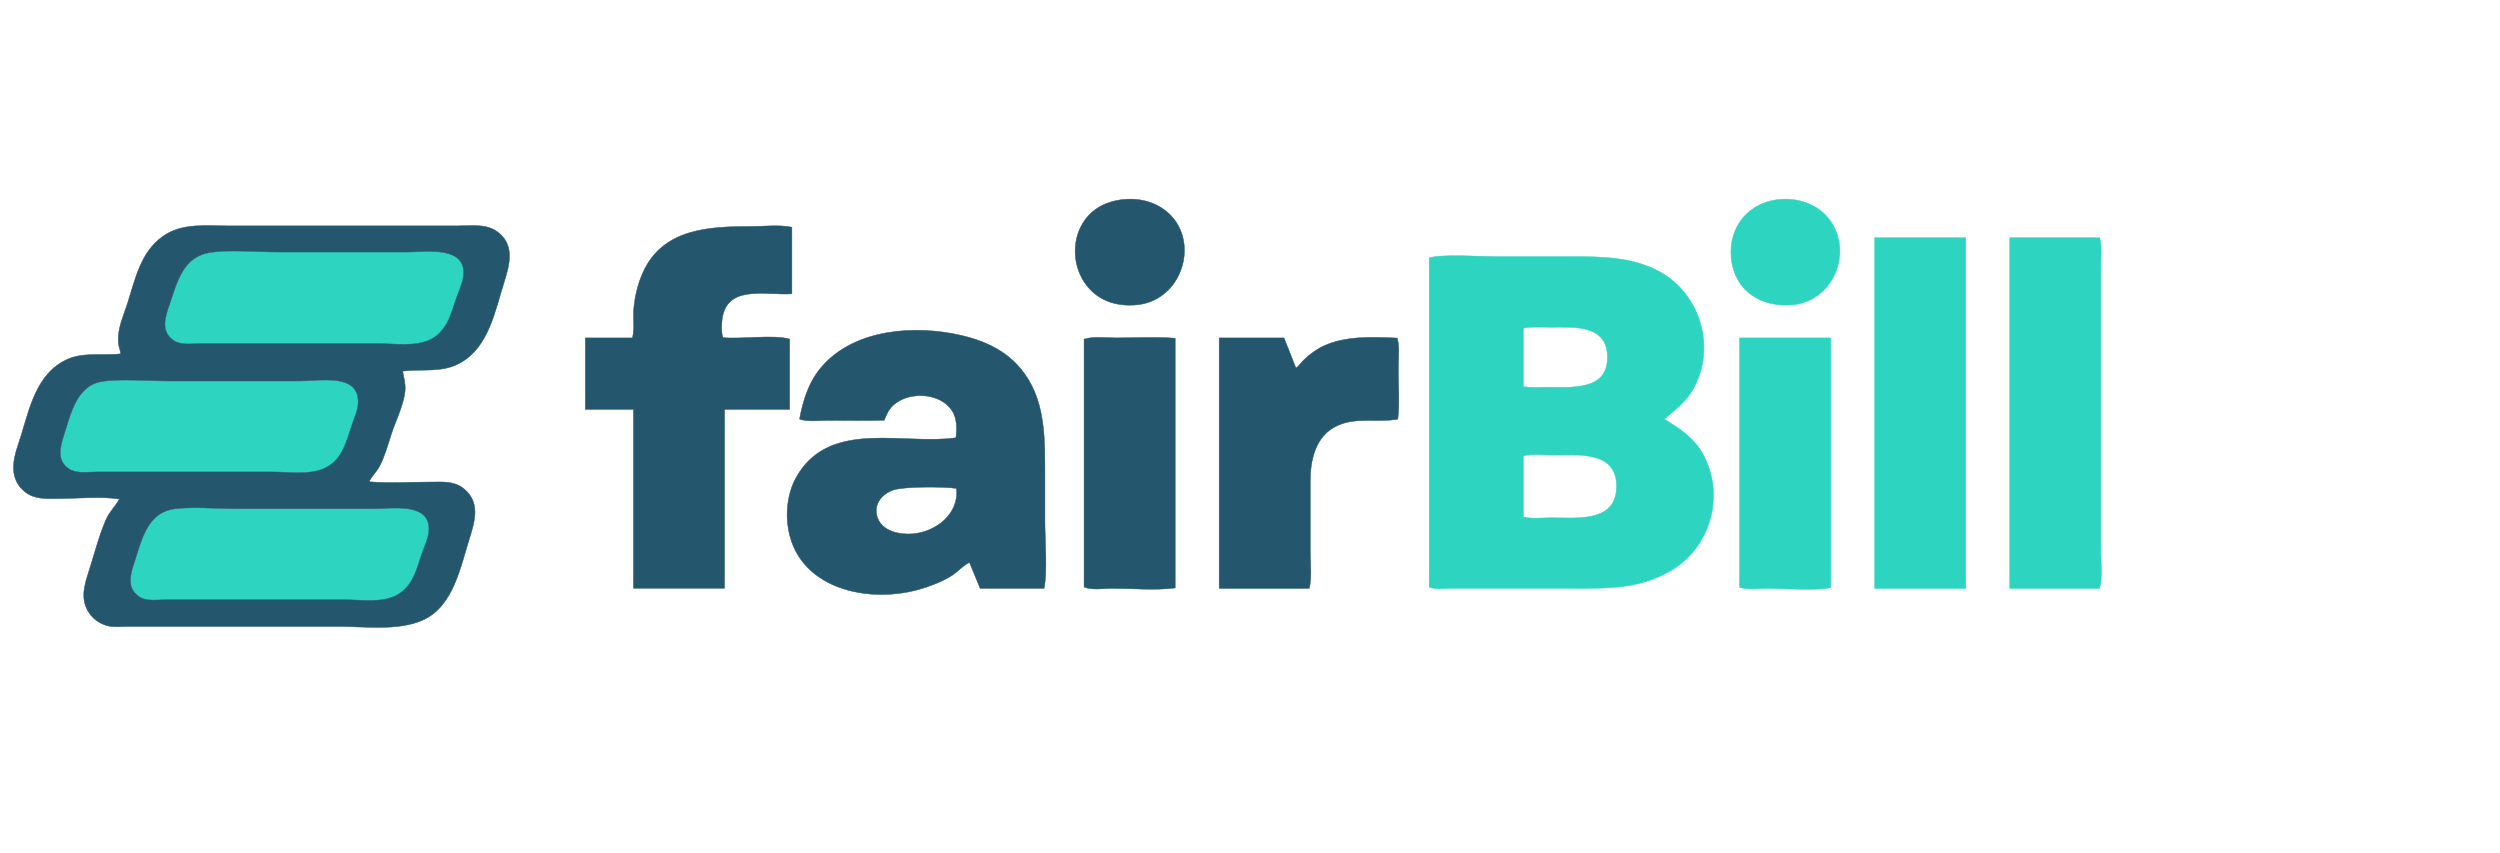
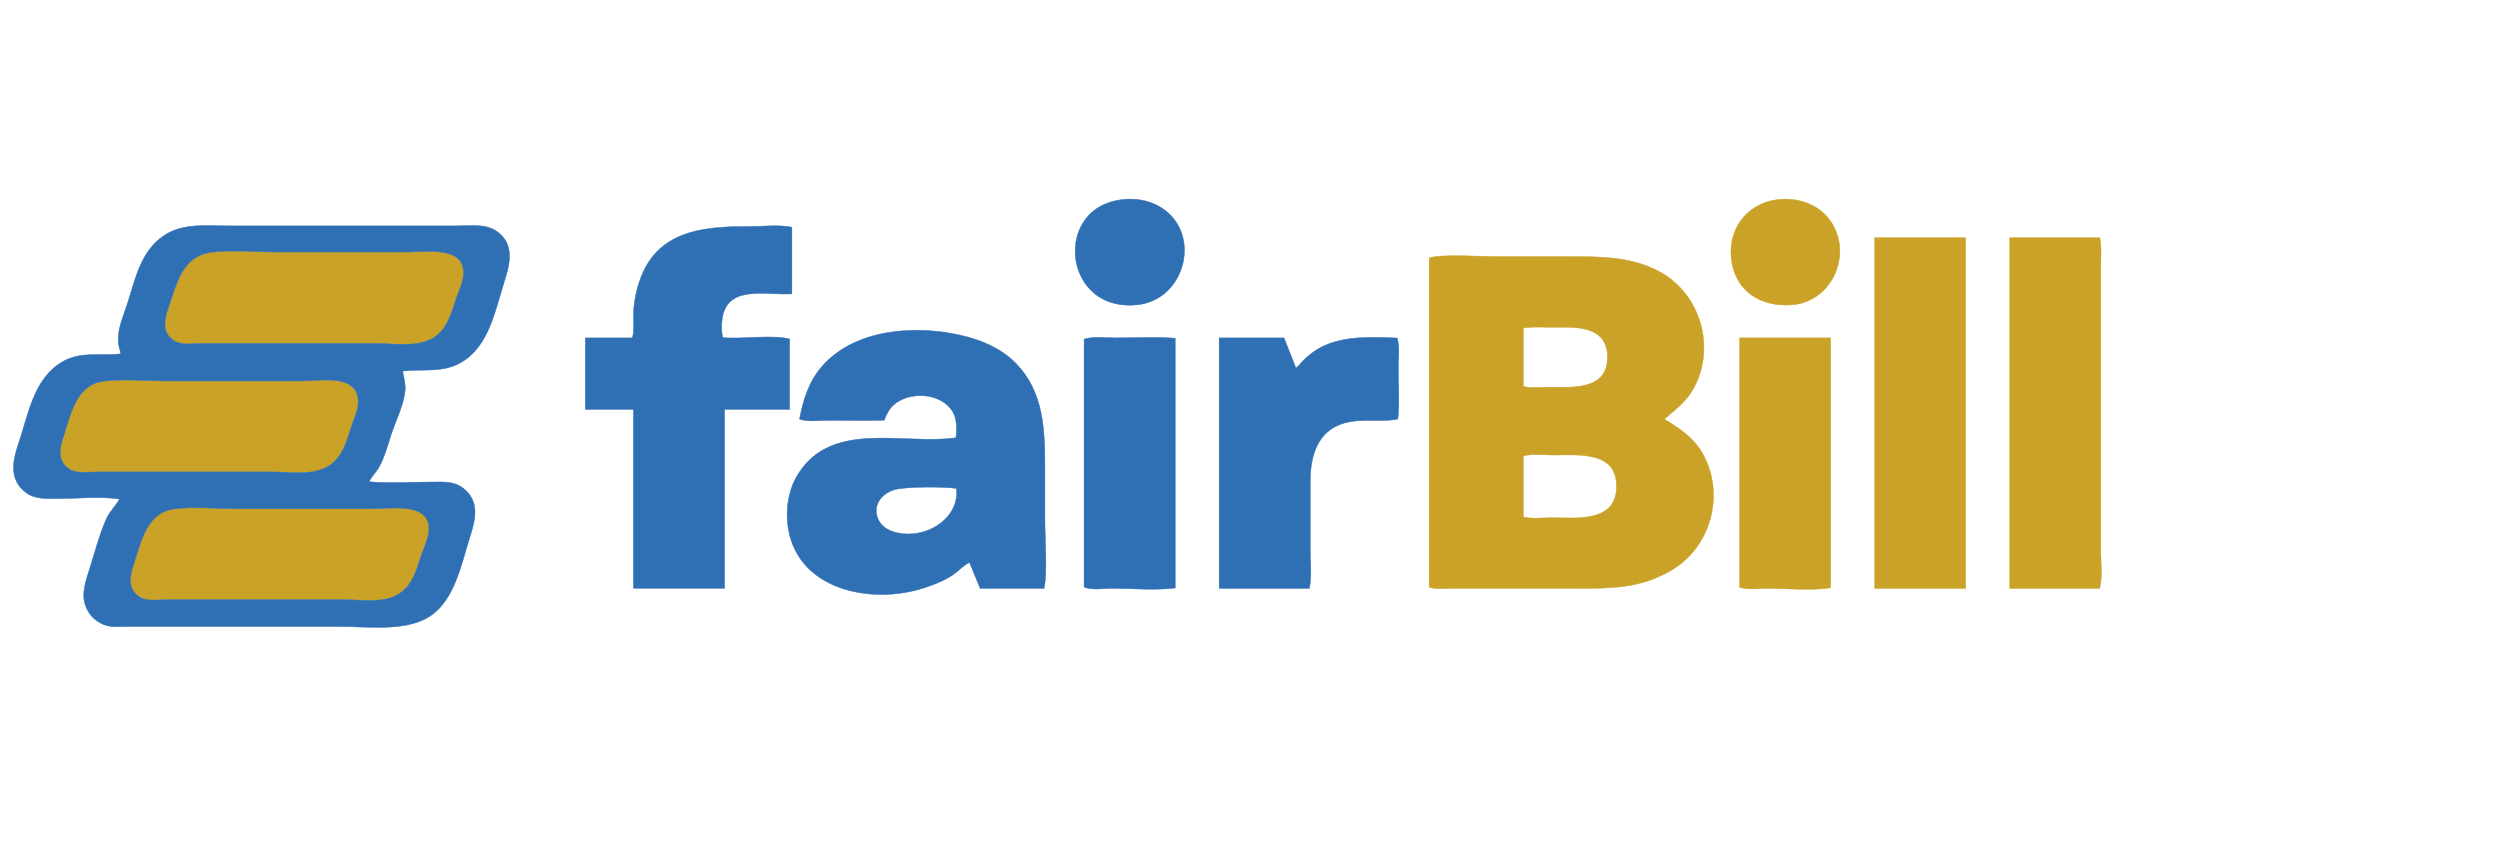
<svg xmlns="http://www.w3.org/2000/svg" viewBox="0 0 1370 467" width="1370" height="467">
-   <path d="M976.87 109.14C988.15 108.64 999.36 113.66 1004.8 123.87C1014.48 142.05 1002.67 165.54 981.86 167.08C972.53 167.77 962.91 165.44 956.22 158.56C951.76 153.98 949.27 147.59 948.69 141.31C947.05 123.62 959.16 109.93 976.87 109.14ZM1077.19 130.29C1077.19 194.33 1077.19 258.38 1077.19 322.43C1060.57 322.43 1043.96 322.43 1027.34 322.43C1027.34 258.38 1027.34 194.33 1027.34 130.29C1043.96 130.29 1060.57 130.29 1077.19 130.29ZM1150.66 130.29C1151.81 135.16 1151.2 140.66 1151.2 145.69C1151.2 154.94 1151.2 164.19 1151.2 173.44C1151.2 202.9 1151.2 232.35 1151.2 261.8C1151.2 275.19 1151.2 288.58 1151.2 301.97C1151.2 308.43 1152.35 316.29 1150.55 322.43C1134.15 322.43 1117.74 322.43 1101.34 322.43C1101.34 258.38 1101.34 194.33 1101.34 130.29C1117.78 130.29 1134.22 130.29 1150.66 130.29ZM115.22 138.34C125.12 136.77 141 138.11 151.53 138.11C175.63 138.11 199.73 138.11 223.83 138.11C234.11 138.11 255.97 134.58 253.9 151.49C253.43 155.33 251.47 159.34 250.21 162.97C247.2 171.62 245.27 180.99 236.48 185.72C227.98 190.28 216.37 188.25 207.03 188.25C186.1 188.25 165.16 188.25 144.23 188.25C132.79 188.25 121.35 188.25 109.91 188.25C105.16 188.25 99.12 189.39 95.03 186.51C87.89 181.48 90.51 173.72 92.87 166.9C97.14 154.61 100.12 140.73 115.22 138.34ZM912.04 229.67C920.7 234.98 928.45 240 933.42 249.25C945.39 271.51 937.43 300.03 915.58 312.73C898.67 322.56 882.53 322.44 863.55 322.44C848.95 322.44 834.34 322.44 819.74 322.44C811.46 322.44 803.18 322.44 794.91 322.44C791.15 322.44 786.66 323.15 783.2 321.73C783.2 261.59 783.2 201.45 783.2 141.31C790.13 139.15 811.26 140.61 819.74 140.61C833.85 140.61 847.97 140.61 862.09 140.61C877.97 140.61 894.21 140.92 908.63 148.44C931.73 160.5 940.76 190.35 927.81 213.28C923.78 220.4 918.04 224.47 912.04 229.67ZM834.78 179.77C834.78 190.46 834.78 201.15 834.78 211.85C839.1 212.64 843.81 212.18 848.22 212.18C860.92 212.18 880.72 214.24 880.88 196.08C881.05 177.7 862.71 179.33 849.68 179.33C844.75 179.33 839.62 178.91 834.78 179.77ZM953.28 185.18C969.93 185.18 986.57 185.18 1003.22 185.18C1003.22 230.77 1003.22 276.36 1003.22 321.95C996.68 323.84 976.7 322.44 968.71 322.44C963.84 322.44 957.91 323.35 953.28 321.85C953.28 276.3 953.28 230.74 953.28 185.18ZM55.3 209.17C64.88 207.4 81.36 208.78 91.65 208.78C115.99 208.78 140.33 208.78 164.68 208.78C175.85 208.78 197.52 204.27 196.21 221.61C195.93 225.22 194.29 228.72 193.11 232.1C189.99 241.09 188.13 251.05 179.01 256.01C170.49 260.63 158.71 258.61 149.34 258.61C128.41 258.61 107.47 258.61 86.54 258.61C75.34 258.61 64.14 258.61 52.95 258.61C48.18 258.61 41.91 259.71 37.75 256.93C31.2 252.55 32.75 245.42 34.84 239.04C38.43 228.06 41.56 211.72 55.3 209.17ZM834.78 283.29C839.65 284.47 845.38 283.72 850.41 283.72C863.93 283.72 885.56 286.48 885.86 266.92C886.17 246.93 864.93 249.37 851.14 249.37C845.91 249.37 839.82 248.53 834.78 249.84C834.78 260.99 834.78 272.14 834.78 283.29ZM93.33 279.3C101.65 277.32 120.26 278.8 129.62 278.8C154.45 278.8 179.28 278.8 204.11 278.8C214.4 278.8 236.92 274.81 234.93 291.71C234.48 295.53 232.49 299.59 231.25 303.21C228.26 311.95 226.34 321.15 217.61 326.02C209.38 330.62 197.86 328.63 188.78 328.63C167.6 328.63 146.42 328.63 125.24 328.63C113.8 328.63 102.36 328.63 90.92 328.63C86.42 328.63 80.36 329.7 76.42 327.1C69.07 322.25 71.48 314.66 73.74 307.77C77.27 296.99 80.31 282.4 93.33 279.3Z" fill="#2dd4bf" fill-rule="evenodd" stroke="#2dd4bf" stroke-width="0.25" stroke-linejoin="round" />
-   <path d="M617.58 109.15C623.9 108.84 630.63 110.25 636.05 113.59C658.93 127.67 649.77 164.26 623.27 167.02C617.71 167.6 611.78 167.09 606.6 164.94C589 157.66 583.63 133.77 595.63 119.14C600.98 112.61 609.34 109.54 617.58 109.15ZM220.65 203.38C221.31 207.15 222.36 210.37 221.97 214.34C221.22 221.97 216.6 231.18 214.21 238.6C212.35 244.36 210.77 250.39 207.86 255.74C206.25 258.69 203.62 261.03 202.23 264C213.42 264.94 225.01 264.15 236.24 264.15C242.57 264.15 248.83 263.5 254.06 267.71C263.25 275.09 260.37 285.33 257.33 294.88C252.3 310.71 248.5 332.42 231.5 339.91C218.07 345.83 199.68 343.29 185.13 343.29C154.45 343.29 123.78 343.29 93.11 343.29C85.56 343.29 78.02 343.29 70.47 343.29C66.79 343.29 62.59 343.84 59 342.95C55.07 341.97 51.36 339.48 49.05 336.17C43.76 328.61 46.19 320.83 48.77 312.82C51.8 303.45 54.28 293.32 58.29 284.33C60.12 280.23 63.38 277.3 65.46 273.49C55.08 271.86 42.4 273.23 31.77 273.23C25.29 273.23 18.89 273.78 13.55 269.42C5.26 262.65 6.78 252.89 9.86 243.97C15.46 227.77 18.11 207.58 34.25 198.23C44.42 192.34 55.14 195.17 66.18 193.89C65.9 191.88 65.08 190.1 64.89 188.05C64.18 180.42 67.48 173.68 69.76 166.59C74.1 153.15 76.92 138.35 89.09 129.62C99.83 121.9 113.48 123.79 125.97 123.79C151.29 123.79 176.61 123.79 201.92 123.79C217.99 123.79 234.05 123.79 250.12 123.79C257.37 123.79 266.02 122.38 272.27 126.8C282.29 133.86 279.37 144.86 276.27 154.62C271.34 170.17 267.89 190.01 252.44 198.75C242.21 204.53 231.67 202.01 220.65 203.38ZM433.95 124.51C433.95 136.68 433.95 148.85 433.95 161.03C418.72 161.96 396.77 155.35 395.54 177.09C395.39 179.88 395.3 182.45 396.18 185.02C406.38 185.96 423.87 183.24 432.71 185.81C432.71 198.66 432.71 211.5 432.71 224.34C420.83 224.34 408.95 224.34 397.06 224.34C397.06 257.03 397.06 289.72 397.06 322.41C380.42 322.41 363.78 322.41 347.14 322.41C347.14 289.72 347.14 257.03 347.14 224.34C338.35 224.34 329.57 224.34 320.78 224.34C320.78 211.29 320.78 198.23 320.78 185.18C329.37 185.18 337.96 185.18 346.56 185.18C347.83 180.34 346.88 175.03 347.24 170.01C347.75 163 349.4 155.95 352.24 149.54C363.05 125.21 388.46 124.1 411.51 124.1C418.72 124.1 426.92 123.06 433.95 124.51ZM115.22 138.34C100.12 140.73 97.14 154.61 92.87 166.9C90.51 173.72 87.89 181.48 95.03 186.51C99.12 189.39 105.16 188.25 109.91 188.25C121.35 188.25 132.79 188.25 144.23 188.25C165.16 188.25 186.1 188.25 207.03 188.25C216.37 188.25 227.98 190.28 236.48 185.72C245.27 180.99 247.2 171.62 250.21 162.97C251.47 159.34 253.43 155.33 253.9 151.49C255.97 134.58 234.11 138.11 223.83 138.11C199.73 138.11 175.63 138.11 151.53 138.11C141 138.11 125.12 136.77 115.22 138.34ZM572.17 322.42C560.49 322.42 548.8 322.42 537.12 322.42C535.17 317.68 533.22 312.94 531.28 308.2C527.82 309.83 524.97 313.24 521.67 315.37C517.02 318.38 511.7 320.44 506.46 322.15C476.74 331.84 435.24 323 431.57 286.63C431.01 281.13 431.47 275.78 432.81 270.44C433.83 266.37 435.48 262.76 437.75 259.22C456.43 230.15 495.84 243.98 523.83 239.9C524.44 235.09 524.51 229.18 521.71 224.99C515.27 215.35 499.19 214.38 490.42 221.28C487.36 223.7 485.94 226.77 484.54 230.29C474.33 230.59 464.08 230.36 453.87 230.36C448.94 230.36 442.72 231.32 438.15 229.67C440.17 218.96 443.27 208.92 450.67 200.56C468.89 179.96 502.03 178 527.01 183.84C537.92 186.38 548.49 190.84 556.52 198.94C571.91 214.49 572.61 235.36 572.61 255.96C572.61 265.7 572.62 275.44 572.61 285.17C572.61 295.53 574.06 312.94 572.17 322.42ZM594.08 185.85C599.36 184.21 606.02 185.16 611.61 185.16C622.33 185.16 633.33 184.47 644.01 185.37C644.01 230.98 644.01 276.59 644.01 322.2C632.81 323.64 620.72 322.43 609.42 322.43C604.74 322.43 598.33 323.56 594.08 321.7C594.08 276.41 594.08 231.13 594.08 185.85ZM668.11 185.17C679.95 185.17 691.78 185.17 703.62 185.17C705.81 190.68 708 196.19 710.19 201.7C711.82 200.57 712.78 198.97 714.2 197.55C717.38 194.37 721.19 191.54 725.27 189.63C737.4 183.94 752.63 184.67 765.7 185.26C767.11 190.34 766.27 196.59 766.27 201.92C766.27 211.06 767.04 220.6 766.02 229.67C754.81 231.81 743.39 228.28 732.54 233.4C720.82 238.94 718.01 252.17 718.02 264C718.03 276.65 718.02 289.31 718.02 301.97C718.02 308.55 718.98 316.06 717.51 322.43C701.04 322.43 684.58 322.43 668.11 322.43C668.11 276.68 668.11 230.92 668.11 185.17ZM55.3 209.17C41.56 211.72 38.43 228.06 34.84 239.04C32.75 245.42 31.2 252.55 37.75 256.93C41.91 259.71 48.18 258.61 52.95 258.61C64.14 258.61 75.34 258.61 86.54 258.61C107.47 258.61 128.41 258.61 149.34 258.61C158.71 258.61 170.49 260.63 179.01 256.01C188.13 251.05 189.99 241.09 193.11 232.1C194.29 228.72 195.93 225.22 196.21 221.61C197.52 204.27 175.85 208.78 164.68 208.78C140.33 208.78 115.99 208.78 91.65 208.78C81.36 208.78 64.88 207.4 55.3 209.17ZM524.13 267.65C517.63 266.64 495.42 266.5 489.48 268.56C482.73 270.9 478.03 277.27 481.18 284.44C484.2 291.32 493.11 293.01 499.83 292.56C512.62 291.71 525.8 281.69 524.13 267.65ZM93.33 279.3C80.31 282.4 77.27 296.99 73.74 307.77C71.48 314.66 69.07 322.25 76.42 327.1C80.36 329.7 86.42 328.63 90.92 328.63C102.36 328.63 113.8 328.63 125.24 328.63C146.42 328.63 167.6 328.63 188.78 328.63C197.86 328.63 209.38 330.62 217.61 326.02C226.34 321.15 228.26 311.95 231.25 303.21C232.49 299.59 234.48 295.53 234.93 291.71C236.92 274.81 214.4 278.8 204.11 278.8C179.28 278.8 154.45 278.8 129.62 278.8C120.26 278.8 101.65 277.32 93.33 279.3Z" fill="#24566d" fill-rule="evenodd" stroke="#24566d" stroke-width="0.25" stroke-linejoin="round" />
+   <path d="M976.87 109.14C988.15 108.64 999.36 113.66 1004.8 123.87C1014.48 142.05 1002.67 165.54 981.86 167.08C972.53 167.77 962.91 165.44 956.22 158.56C951.76 153.98 949.27 147.59 948.69 141.31C947.05 123.62 959.16 109.93 976.87 109.14ZM1077.19 130.29C1077.19 194.33 1077.19 258.38 1077.19 322.43C1060.57 322.43 1043.96 322.43 1027.34 322.43C1027.34 258.38 1027.34 194.33 1027.34 130.29C1043.96 130.29 1060.57 130.29 1077.19 130.29ZM1150.66 130.29C1151.81 135.16 1151.2 140.66 1151.2 145.69C1151.2 154.94 1151.2 164.19 1151.2 173.44C1151.2 202.9 1151.2 232.35 1151.2 261.8C1151.2 275.19 1151.2 288.58 1151.2 301.97C1151.2 308.43 1152.35 316.29 1150.55 322.43C1134.15 322.43 1117.74 322.43 1101.34 322.43C1101.34 258.38 1101.34 194.33 1101.34 130.29C1117.78 130.29 1134.22 130.29 1150.66 130.29ZM115.22 138.34C125.12 136.77 141 138.11 151.53 138.11C175.63 138.11 199.73 138.11 223.83 138.11C234.11 138.11 255.97 134.58 253.9 151.49C253.43 155.33 251.47 159.34 250.21 162.97C247.2 171.62 245.27 180.99 236.48 185.72C227.98 190.28 216.37 188.25 207.03 188.25C186.1 188.25 165.16 188.25 144.23 188.25C132.79 188.25 121.35 188.25 109.91 188.25C105.16 188.25 99.12 189.39 95.03 186.51C87.89 181.48 90.51 173.72 92.87 166.9C97.14 154.61 100.12 140.73 115.22 138.34ZM912.04 229.67C920.7 234.98 928.45 240 933.42 249.25C945.39 271.51 937.43 300.03 915.58 312.73C898.67 322.56 882.53 322.44 863.55 322.44C848.95 322.44 834.34 322.44 819.74 322.44C811.46 322.44 803.18 322.44 794.91 322.44C791.15 322.44 786.66 323.15 783.2 321.73C783.2 261.59 783.2 201.45 783.2 141.31C790.13 139.15 811.26 140.61 819.74 140.61C833.85 140.61 847.97 140.61 862.09 140.61C877.97 140.61 894.21 140.92 908.63 148.44C931.73 160.5 940.76 190.35 927.81 213.28C923.78 220.4 918.04 224.47 912.04 229.67ZM834.78 179.77C834.78 190.46 834.78 201.15 834.78 211.85C839.1 212.64 843.81 212.18 848.22 212.18C860.92 212.18 880.72 214.24 880.88 196.08C881.05 177.7 862.71 179.33 849.68 179.33C844.75 179.33 839.62 178.91 834.78 179.77ZM953.28 185.18C969.93 185.18 986.57 185.18 1003.22 185.18C1003.22 230.77 1003.22 276.36 1003.22 321.95C996.68 323.84 976.7 322.44 968.71 322.44C963.84 322.44 957.91 323.35 953.28 321.85C953.28 276.3 953.28 230.74 953.28 185.18ZM55.3 209.17C64.88 207.4 81.36 208.78 91.65 208.78C115.99 208.78 140.33 208.78 164.68 208.78C175.85 208.78 197.52 204.27 196.21 221.61C195.93 225.22 194.29 228.72 193.11 232.1C189.99 241.09 188.13 251.05 179.01 256.01C170.49 260.63 158.71 258.61 149.34 258.61C128.41 258.61 107.47 258.61 86.54 258.61C75.34 258.61 64.14 258.61 52.95 258.61C48.18 258.61 41.91 259.71 37.75 256.93C31.2 252.55 32.75 245.42 34.84 239.04C38.43 228.06 41.56 211.72 55.3 209.17ZM834.78 283.29C839.65 284.47 845.38 283.72 850.41 283.72C863.93 283.72 885.56 286.48 885.86 266.92C886.17 246.93 864.93 249.37 851.14 249.37C845.91 249.37 839.82 248.53 834.78 249.84C834.78 260.99 834.78 272.14 834.78 283.29ZM93.33 279.3C101.65 277.32 120.26 278.8 129.62 278.8C154.45 278.8 179.28 278.8 204.11 278.8C214.4 278.8 236.92 274.81 234.93 291.71C234.48 295.53 232.49 299.59 231.25 303.21C228.26 311.95 226.34 321.15 217.61 326.02C209.38 330.62 197.86 328.63 188.78 328.63C167.6 328.63 146.42 328.63 125.24 328.63C113.8 328.63 102.36 328.63 90.92 328.63C86.42 328.63 80.36 329.7 76.42 327.1C69.07 322.25 71.48 314.66 73.74 307.77C77.27 296.99 80.31 282.4 93.33 279.3Z" fill="#c9a227" fill-rule="evenodd" stroke="#c9a227" stroke-width="0.25" stroke-linejoin="round" />
+   <path d="M617.58 109.15C623.9 108.84 630.63 110.25 636.05 113.59C658.93 127.67 649.77 164.26 623.27 167.02C617.71 167.6 611.78 167.09 606.6 164.94C589 157.66 583.63 133.77 595.63 119.14C600.98 112.61 609.34 109.54 617.58 109.15ZM220.65 203.38C221.31 207.15 222.36 210.37 221.97 214.34C221.22 221.97 216.6 231.18 214.21 238.6C212.35 244.36 210.77 250.39 207.86 255.74C206.25 258.69 203.62 261.03 202.23 264C213.42 264.94 225.01 264.15 236.24 264.15C242.57 264.15 248.83 263.5 254.06 267.71C263.25 275.09 260.37 285.33 257.33 294.88C252.3 310.71 248.5 332.42 231.5 339.91C218.07 345.83 199.68 343.29 185.13 343.29C154.45 343.29 123.78 343.29 93.11 343.29C85.56 343.29 78.02 343.29 70.47 343.29C66.79 343.29 62.59 343.84 59 342.95C55.07 341.97 51.36 339.48 49.05 336.17C43.76 328.61 46.19 320.83 48.77 312.82C51.8 303.45 54.28 293.32 58.29 284.33C60.12 280.23 63.38 277.3 65.46 273.49C55.08 271.86 42.4 273.23 31.77 273.23C25.29 273.23 18.89 273.78 13.55 269.42C5.26 262.65 6.78 252.89 9.86 243.97C15.46 227.77 18.11 207.58 34.25 198.23C44.42 192.34 55.14 195.17 66.18 193.89C65.9 191.88 65.08 190.1 64.89 188.05C64.18 180.42 67.48 173.68 69.76 166.59C74.1 153.15 76.92 138.35 89.09 129.62C99.83 121.9 113.48 123.79 125.97 123.79C151.29 123.79 176.61 123.79 201.92 123.79C217.99 123.79 234.05 123.79 250.12 123.79C257.37 123.79 266.02 122.38 272.27 126.8C282.29 133.86 279.37 144.86 276.27 154.62C271.34 170.17 267.89 190.01 252.44 198.75C242.21 204.53 231.67 202.01 220.65 203.38ZM433.95 124.51C433.95 136.68 433.95 148.85 433.95 161.03C418.72 161.96 396.77 155.35 395.54 177.09C395.39 179.88 395.3 182.45 396.18 185.02C406.38 185.96 423.87 183.24 432.71 185.81C432.71 198.66 432.71 211.5 432.71 224.34C420.83 224.34 408.95 224.34 397.06 224.34C397.06 257.03 397.06 289.72 397.06 322.41C380.42 322.41 363.78 322.41 347.14 322.41C347.14 289.72 347.14 257.03 347.14 224.34C338.35 224.34 329.57 224.34 320.78 224.34C320.78 211.29 320.78 198.23 320.78 185.18C329.37 185.18 337.96 185.18 346.56 185.18C347.83 180.34 346.88 175.03 347.24 170.01C347.75 163 349.4 155.95 352.24 149.54C363.05 125.21 388.46 124.1 411.51 124.1C418.72 124.1 426.92 123.06 433.95 124.51ZM115.22 138.34C100.12 140.73 97.14 154.61 92.87 166.9C90.51 173.72 87.89 181.48 95.03 186.51C99.12 189.39 105.16 188.25 109.91 188.25C121.35 188.25 132.79 188.25 144.23 188.25C165.16 188.25 186.1 188.25 207.03 188.25C216.37 188.25 227.98 190.28 236.48 185.72C245.27 180.99 247.2 171.62 250.21 162.97C251.47 159.34 253.43 155.33 253.9 151.49C255.97 134.58 234.11 138.11 223.83 138.11C199.73 138.11 175.63 138.11 151.53 138.11C141 138.11 125.12 136.77 115.22 138.34ZM572.17 322.42C560.49 322.42 548.8 322.42 537.12 322.42C535.17 317.68 533.22 312.94 531.28 308.2C527.82 309.83 524.97 313.24 521.67 315.37C517.02 318.38 511.7 320.44 506.46 322.15C476.74 331.84 435.24 323 431.57 286.63C431.01 281.13 431.47 275.78 432.81 270.44C433.83 266.37 435.48 262.76 437.75 259.22C456.43 230.15 495.84 243.98 523.83 239.9C524.44 235.09 524.51 229.18 521.71 224.99C515.27 215.35 499.19 214.38 490.42 221.28C487.36 223.7 485.94 226.77 484.54 230.29C474.33 230.59 464.08 230.36 453.87 230.36C448.94 230.36 442.72 231.32 438.15 229.67C440.17 218.96 443.27 208.92 450.67 200.56C468.89 179.96 502.03 178 527.01 183.84C537.92 186.38 548.49 190.84 556.52 198.94C571.91 214.49 572.61 235.36 572.61 255.96C572.61 265.7 572.62 275.44 572.61 285.17C572.61 295.53 574.06 312.94 572.17 322.42ZM594.08 185.85C599.36 184.21 606.02 185.16 611.61 185.16C622.33 185.16 633.33 184.47 644.01 185.37C644.01 230.98 644.01 276.59 644.01 322.2C632.81 323.64 620.72 322.43 609.42 322.43C604.74 322.43 598.33 323.56 594.08 321.7C594.08 276.41 594.08 231.13 594.08 185.85ZM668.11 185.17C679.95 185.17 691.78 185.17 703.62 185.17C705.81 190.68 708 196.19 710.19 201.7C711.82 200.57 712.78 198.97 714.2 197.55C717.38 194.37 721.19 191.54 725.27 189.63C737.4 183.94 752.63 184.67 765.7 185.26C767.11 190.34 766.27 196.59 766.27 201.92C766.27 211.06 767.04 220.6 766.02 229.67C754.81 231.81 743.39 228.28 732.54 233.4C720.82 238.94 718.01 252.17 718.02 264C718.03 276.65 718.02 289.31 718.02 301.97C718.02 308.55 718.98 316.06 717.51 322.43C701.04 322.43 684.58 322.43 668.11 322.43C668.11 276.68 668.11 230.92 668.11 185.17ZM55.3 209.17C41.56 211.72 38.43 228.06 34.84 239.04C32.75 245.42 31.2 252.55 37.75 256.93C41.91 259.71 48.18 258.61 52.95 258.61C64.14 258.61 75.34 258.61 86.54 258.61C107.47 258.61 128.41 258.61 149.34 258.61C158.71 258.61 170.49 260.63 179.01 256.01C188.13 251.05 189.99 241.09 193.11 232.1C194.29 228.72 195.93 225.22 196.21 221.61C197.52 204.27 175.85 208.78 164.68 208.78C140.33 208.78 115.99 208.78 91.65 208.78C81.36 208.78 64.88 207.4 55.3 209.17ZM524.13 267.65C517.63 266.64 495.42 266.5 489.48 268.56C482.73 270.9 478.03 277.27 481.18 284.44C484.2 291.32 493.11 293.01 499.83 292.56C512.62 291.71 525.8 281.69 524.13 267.65ZM93.33 279.3C80.31 282.4 77.27 296.99 73.74 307.77C71.48 314.66 69.07 322.25 76.42 327.1C80.36 329.7 86.42 328.63 90.92 328.63C102.36 328.63 113.8 328.63 125.24 328.63C146.42 328.63 167.6 328.63 188.78 328.63C197.86 328.63 209.38 330.62 217.61 326.02C226.34 321.15 228.26 311.95 231.25 303.21C232.49 299.59 234.48 295.53 234.93 291.71C236.92 274.81 214.4 278.8 204.11 278.8C179.28 278.8 154.45 278.8 129.62 278.8C120.26 278.8 101.65 277.32 93.33 279.3Z" fill="#2f6fb3" fill-rule="evenodd" stroke="#2f6fb3" stroke-width="0.25" stroke-linejoin="round" />
</svg>
